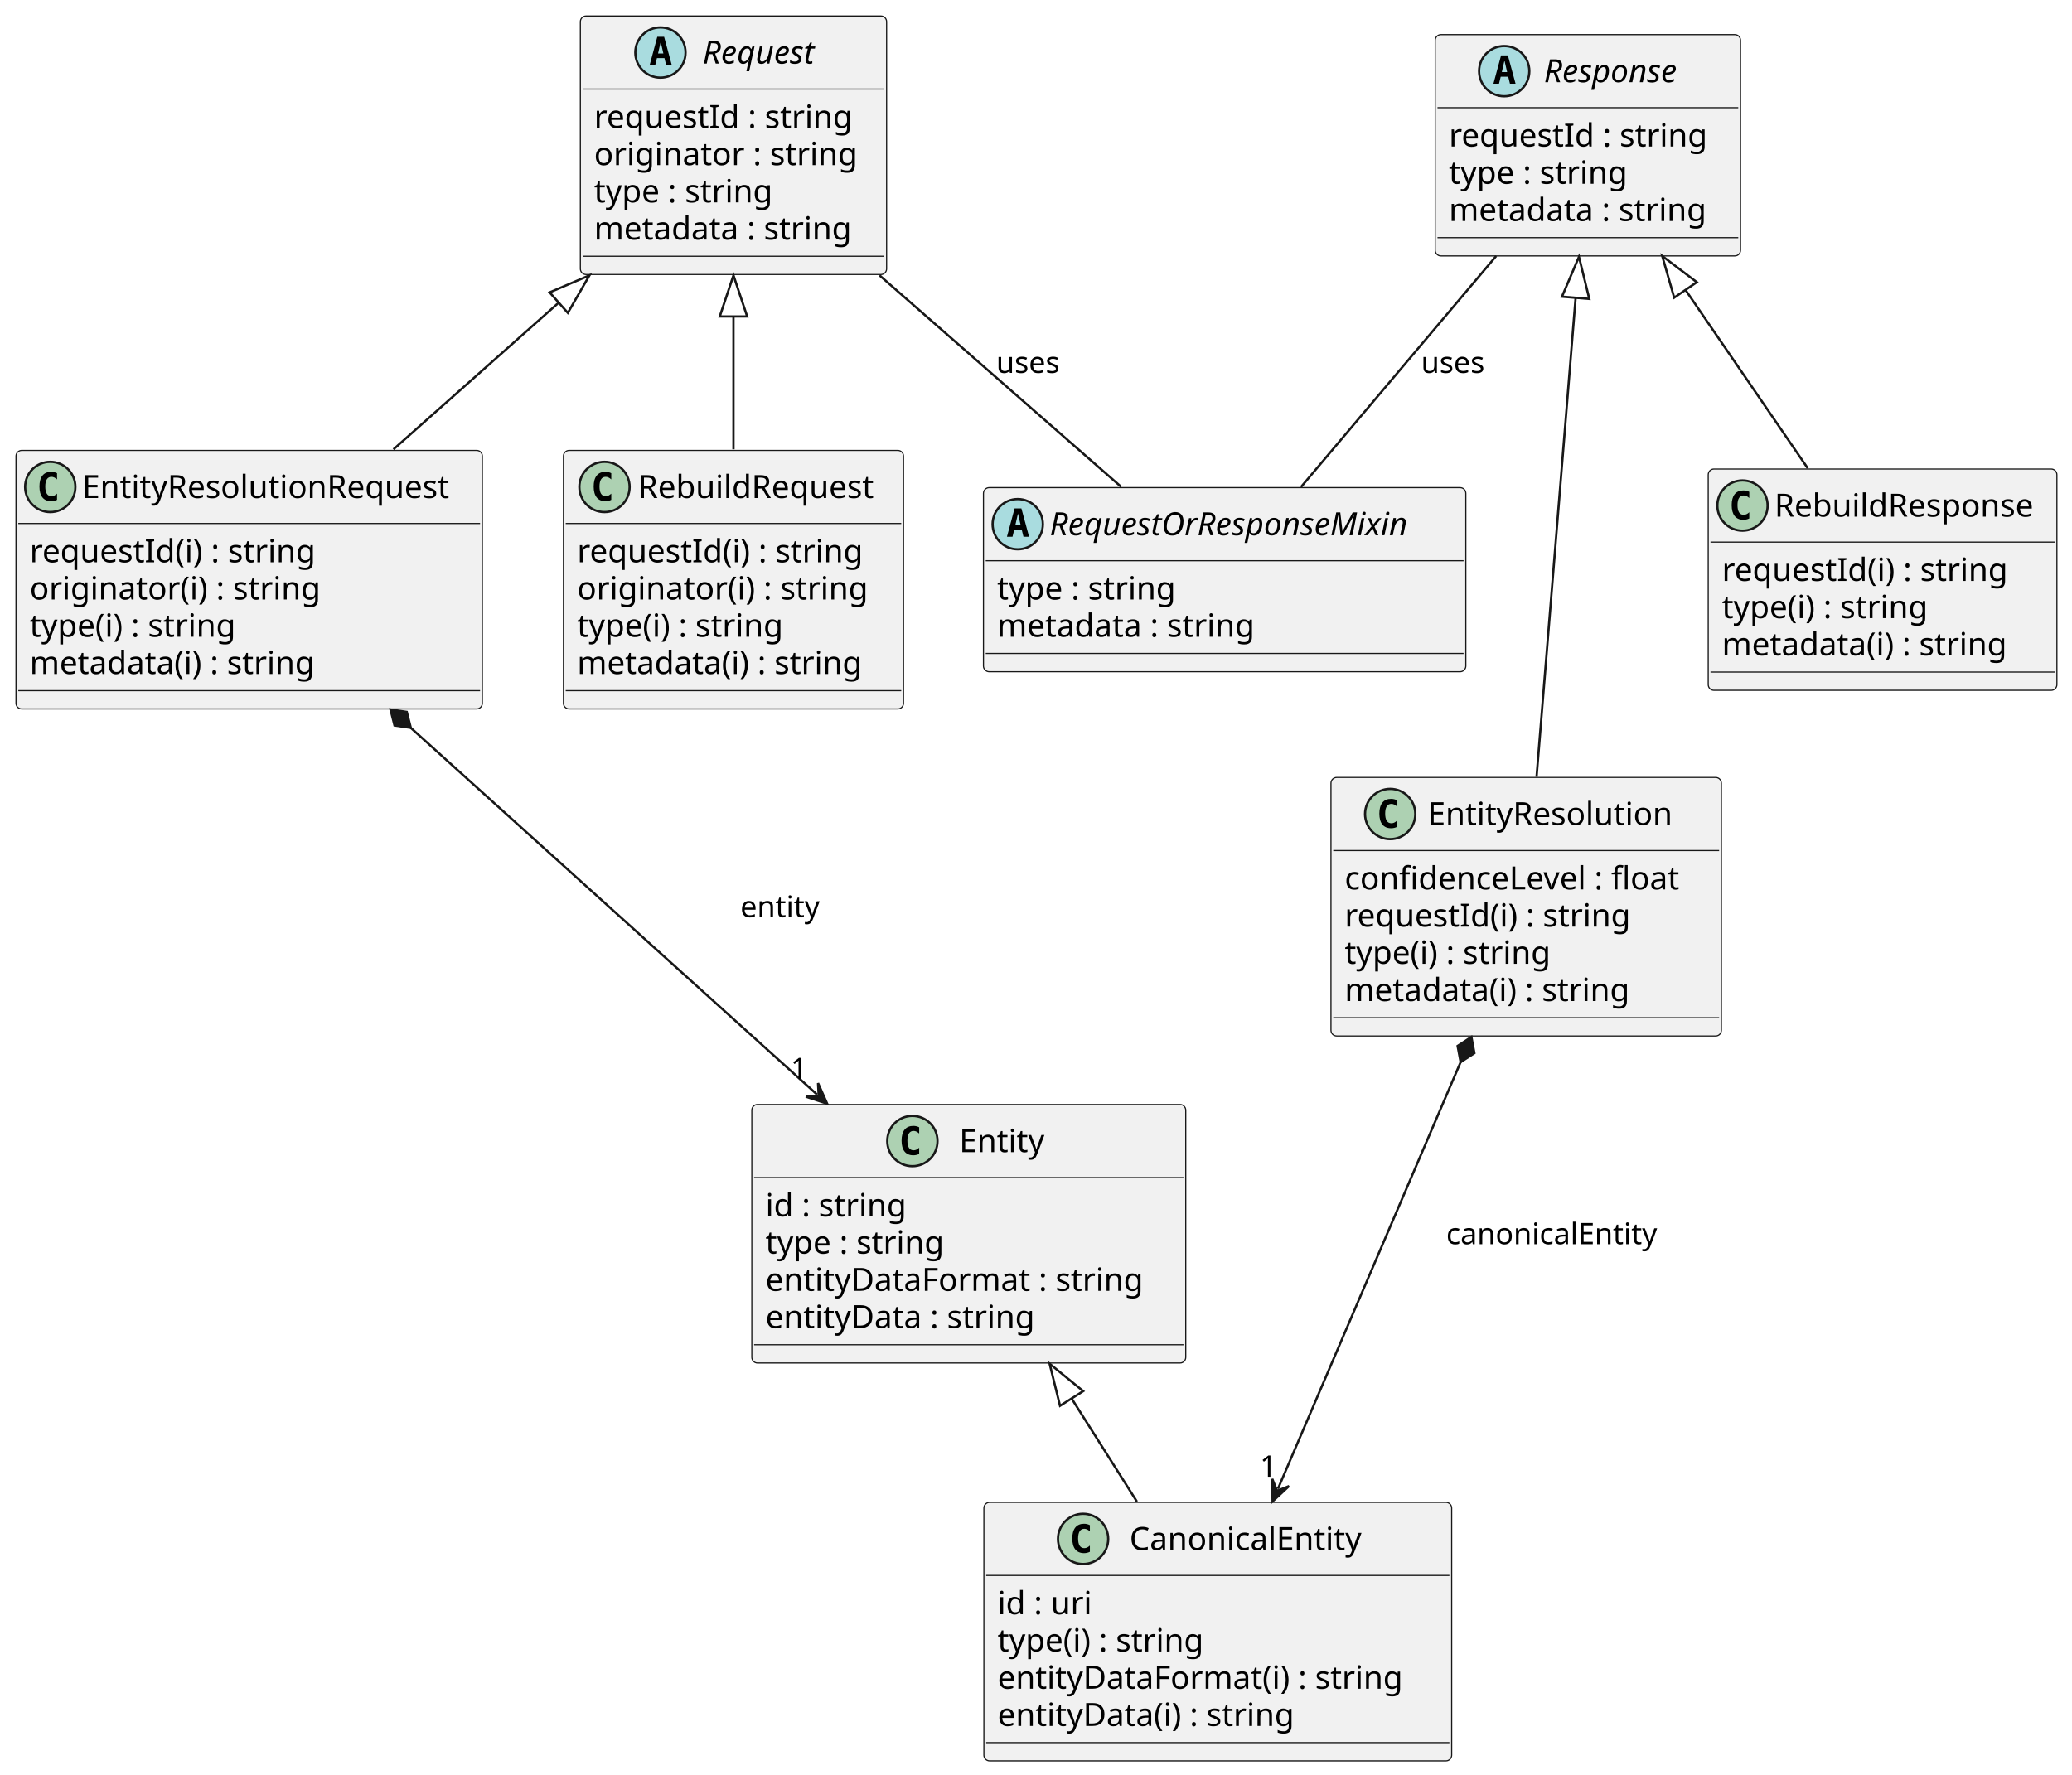
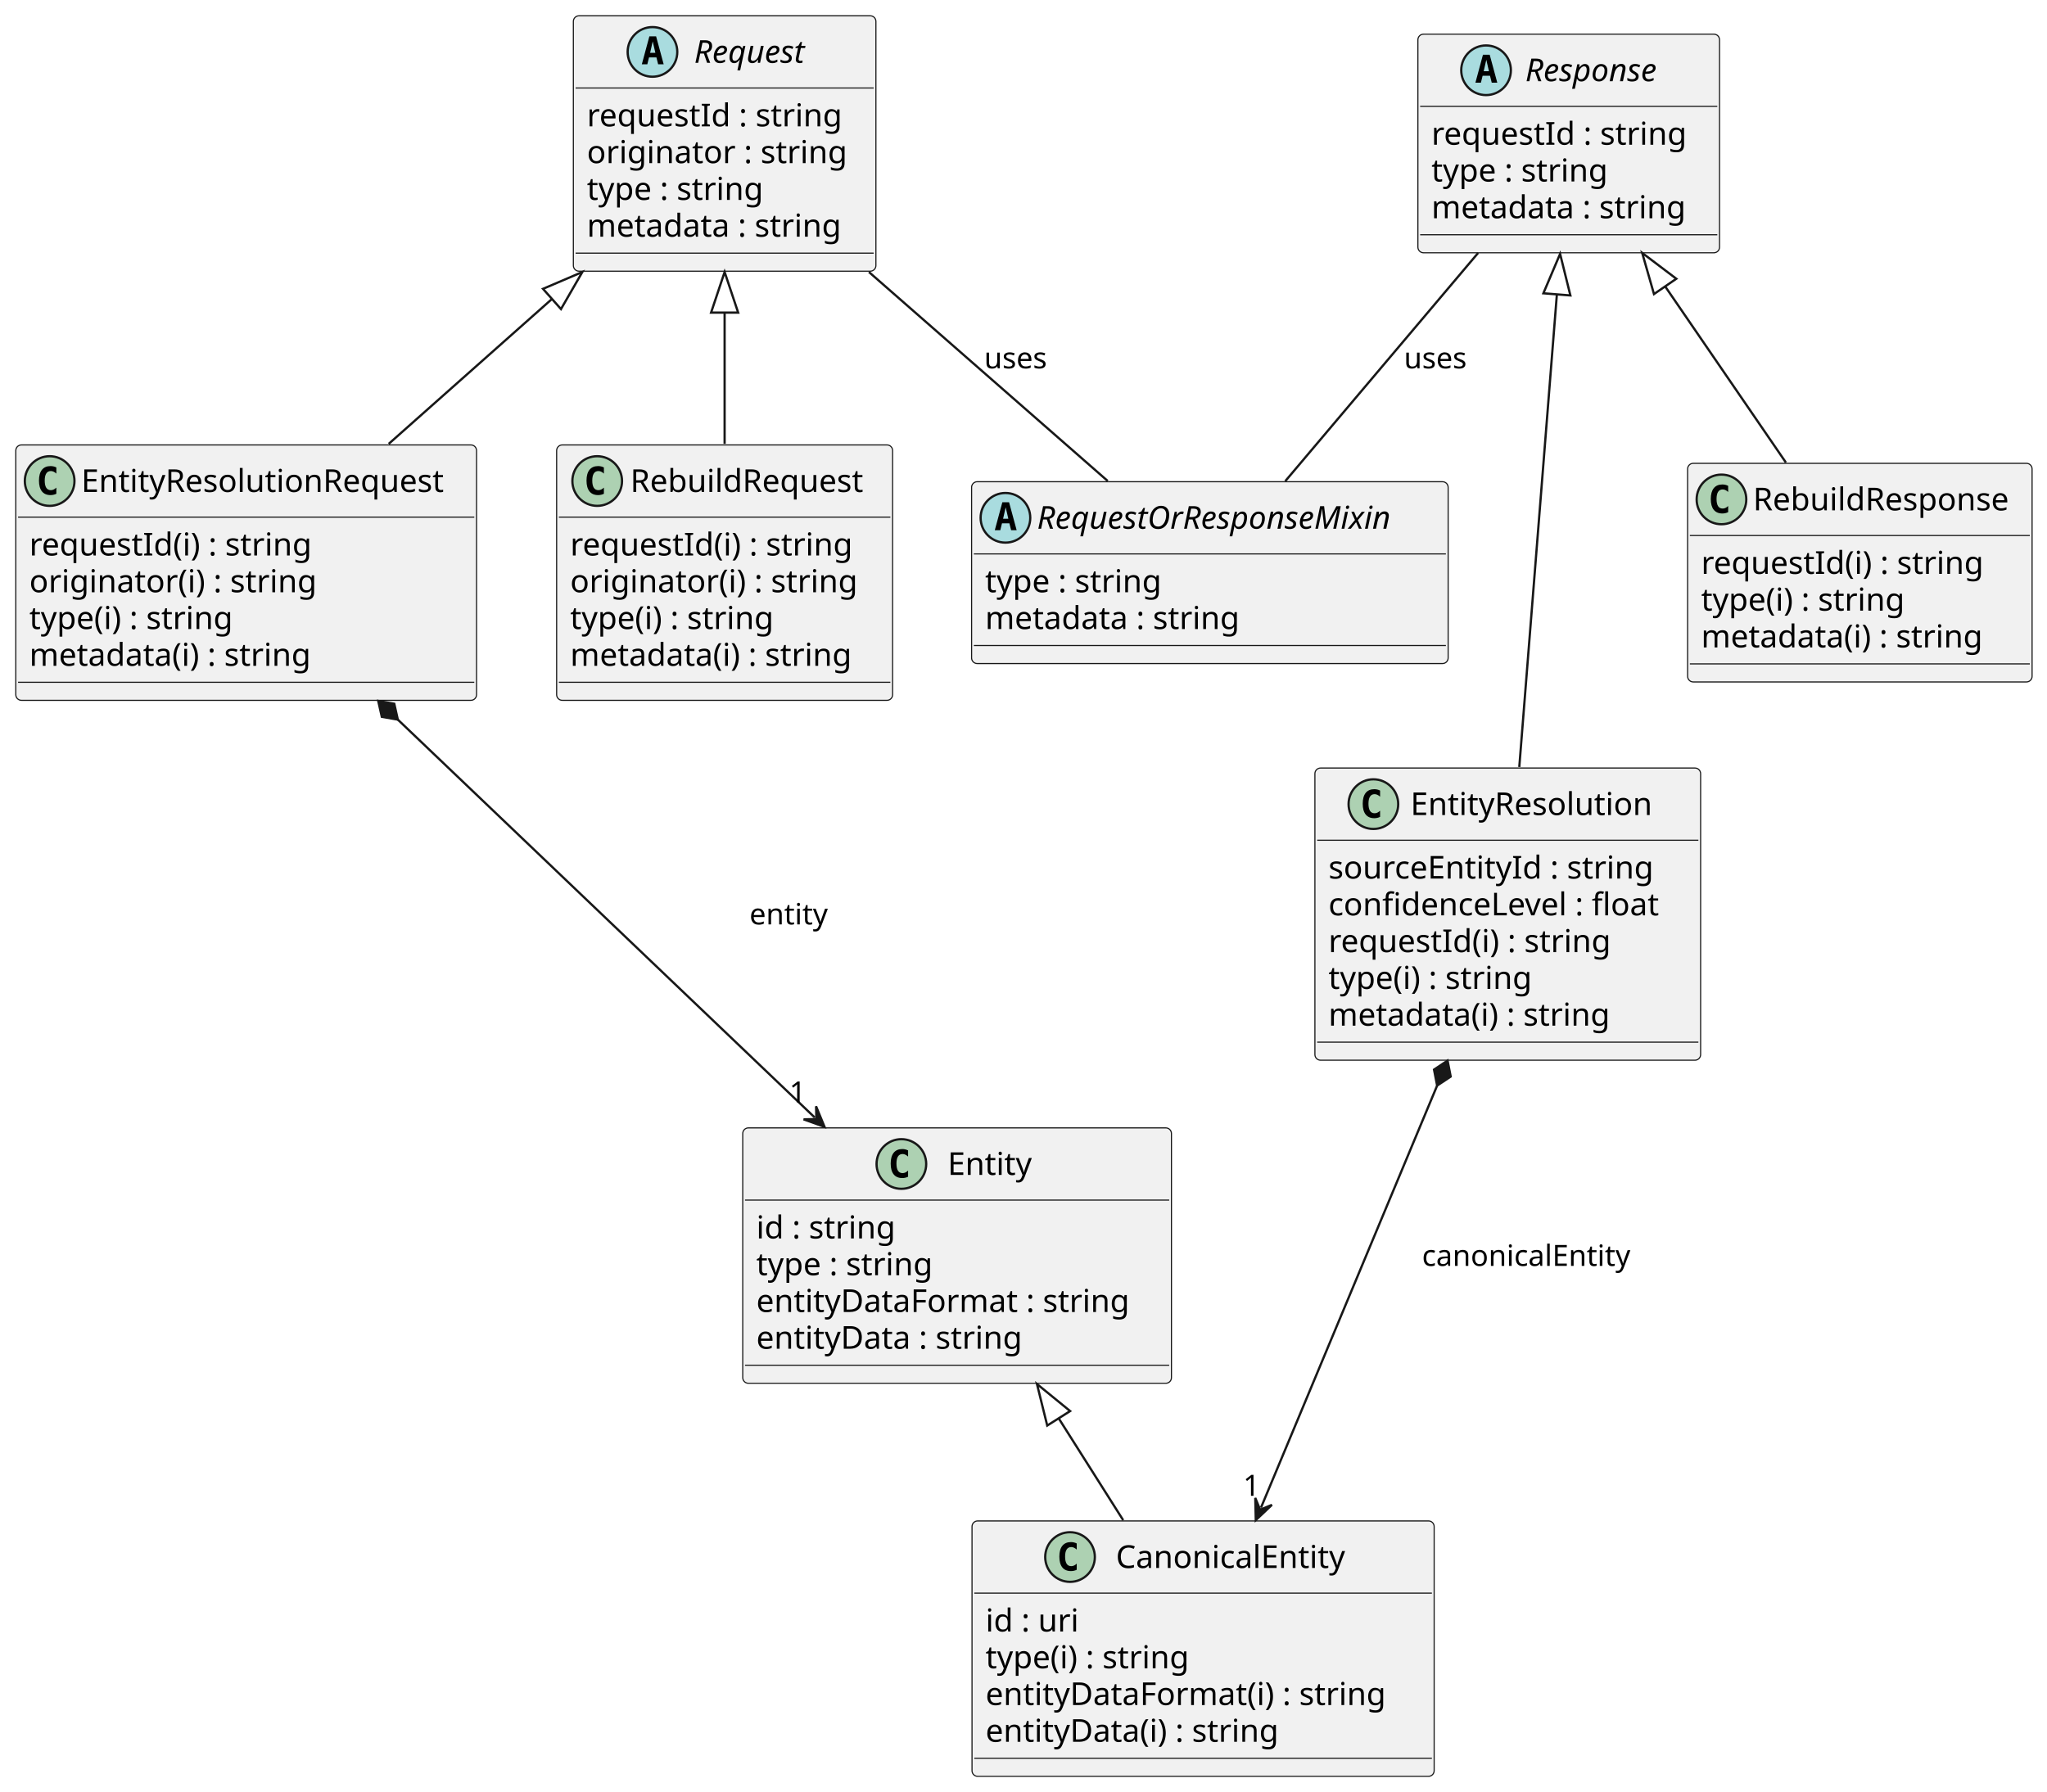
- <svg xmlns="http://www.w3.org/2000/svg" xmlns:xlink="http://www.w3.org/1999/xlink" contentStyleType="text/css" data-diagram-type="CLASS" height="777px" preserveAspectRatio="none" style="width:907px;height:777px;background:#FFFFFF;" version="1.1" viewBox="0 0 907 777" width="907px" zoomAndPan="magnify">
+ <svg xmlns="http://www.w3.org/2000/svg" xmlns:xlink="http://www.w3.org/1999/xlink" contentStyleType="text/css" data-diagram-type="CLASS" height="794px" preserveAspectRatio="none" style="width:907px;height:794px;background:#FFFFFF;" version="1.1" viewBox="0 0 907 794" width="907px" zoomAndPan="magnify">
  <defs />
  <g>
    <a href="" target="_top" title="Root class to represent all the responses sent by the ERE." xlink:actuate="onRequest" xlink:href="" xlink:show="new" xlink:title="Root class to represent all the responses sent by the ERE." xlink:type="simple">
      <g class="entity" data-entity="Response" data-source-line="1" data-uid="ent0002" id="entity_Response">
-         <rect fill="#F1F1F1" height="96.891" rx="2.5" ry="2.5" style="stroke:#181818;stroke-width:0.5;" width="133.659" x="628.25" y="15.15" />
-         <ellipse cx="658.456" cy="31.15" fill="#A9DCDF" rx="11" ry="11" style="stroke:#181818;stroke-width:1;" />
-         <path d="M658.566,26.494 L657.409,31.572 L659.738,31.572 L658.566,26.494 Z M657.081,24.259 L660.066,24.259 L663.425,36.65 L660.972,36.65 L660.206,33.587 L656.925,33.587 L656.175,36.65 L653.738,36.65 L657.081,24.259 Z " fill="#000000" />
-         <text fill="#000000" font-family="sans-serif" font-size="14" font-style="italic" lengthAdjust="spacing" textLength="67.867" x="675.836" y="35.997">Response</text>
-         <line style="stroke:#181818;stroke-width:0.5;" x1="629.25" x2="760.909" y1="47.15" y2="47.15" />
-         <text fill="#000000" font-family="sans-serif" font-size="14" lengthAdjust="spacing" textLength="120.347" x="634.25" y="64.145">requestId : string</text>
-         <text fill="#000000" font-family="sans-serif" font-size="14" lengthAdjust="spacing" textLength="85.08" x="634.25" y="80.442">type : string</text>
-         <text fill="#000000" font-family="sans-serif" font-size="14" lengthAdjust="spacing" textLength="121.659" x="634.25" y="96.739">metadata : string</text>
-         <line style="stroke:#181818;stroke-width:0.5;" x1="629.25" x2="760.909" y1="104.041" y2="104.041" />
+         <rect fill="#F1F1F1" height="96.891" rx="2.5" ry="2.5" style="stroke:#181818;stroke-width:0.5;" width="133.659" x="628.25" y="15.14" />
+         <ellipse cx="658.456" cy="31.14" fill="#A9DCDF" rx="11" ry="11" style="stroke:#181818;stroke-width:1;" />
+         <path d="M658.566,26.484 L657.409,31.562 L659.738,31.562 L658.566,26.484 Z M657.081,24.249 L660.066,24.249 L663.425,36.64 L660.972,36.64 L660.206,33.578 L656.925,33.578 L656.175,36.64 L653.738,36.64 L657.081,24.249 Z " fill="#000000" />
+         <text fill="#000000" font-family="sans-serif" font-size="14" font-style="italic" lengthAdjust="spacing" textLength="67.867" x="675.836" y="35.987">Response</text>
+         <line style="stroke:#181818;stroke-width:0.5;" x1="629.25" x2="760.909" y1="47.14" y2="47.14" />
+         <text fill="#000000" font-family="sans-serif" font-size="14" lengthAdjust="spacing" textLength="120.347" x="634.25" y="64.135">requestId : string</text>
+         <text fill="#000000" font-family="sans-serif" font-size="14" lengthAdjust="spacing" textLength="85.08" x="634.25" y="80.432">type : string</text>
+         <text fill="#000000" font-family="sans-serif" font-size="14" lengthAdjust="spacing" textLength="121.659" x="634.25" y="96.729">metadata : string</text>
+         <line style="stroke:#181818;stroke-width:0.5;" x1="629.25" x2="760.909" y1="104.031" y2="104.031" />
      </g>
    </a>
    <a href="" target="_top" title="Root mixin to represent attributes common to both requests and results." xlink:actuate="onRequest" xlink:href="" xlink:show="new" xlink:title="Root mixin to represent attributes common to both requests and results." xlink:type="simple">
      <g class="entity" data-entity="RequestOrResponseMixin" data-source-line="6" data-uid="ent0003" id="entity_RequestOrResponseMixin">
-         <rect fill="#F1F1F1" height="80.594" rx="2.5" ry="2.5" style="stroke:#181818;stroke-width:0.5;" width="211.156" x="430.5" y="213.49" />
-         <ellipse cx="445.5" cy="229.49" fill="#A9DCDF" rx="11" ry="11" style="stroke:#181818;stroke-width:1;" />
-         <path d="M445.609,224.834 L444.453,229.912 L446.781,229.912 L445.609,224.834 Z M444.125,222.599 L447.109,222.599 L450.469,234.99 L448.016,234.99 L447.25,231.928 L443.969,231.928 L443.219,234.99 L440.781,234.99 L444.125,222.599 Z " fill="#000000" />
-         <text fill="#000000" font-family="sans-serif" font-size="14" font-style="italic" lengthAdjust="spacing" textLength="179.156" x="459.5" y="234.337">RequestOrResponseMixin</text>
-         <line style="stroke:#181818;stroke-width:0.5;" x1="431.5" x2="640.656" y1="245.49" y2="245.49" />
-         <text fill="#000000" font-family="sans-serif" font-size="14" lengthAdjust="spacing" textLength="85.08" x="436.5" y="262.485">type : string</text>
-         <text fill="#000000" font-family="sans-serif" font-size="14" lengthAdjust="spacing" textLength="121.659" x="436.5" y="278.782">metadata : string</text>
-         <line style="stroke:#181818;stroke-width:0.5;" x1="431.5" x2="640.656" y1="286.084" y2="286.084" />
+         <rect fill="#F1F1F1" height="80.594" rx="2.5" ry="2.5" style="stroke:#181818;stroke-width:0.5;" width="211.156" x="430.5" y="213.48" />
+         <ellipse cx="445.5" cy="229.48" fill="#A9DCDF" rx="11" ry="11" style="stroke:#181818;stroke-width:1;" />
+         <path d="M445.609,224.824 L444.453,229.902 L446.781,229.902 L445.609,224.824 Z M444.125,222.589 L447.109,222.589 L450.469,234.98 L448.016,234.98 L447.25,231.917 L443.969,231.917 L443.219,234.98 L440.781,234.98 L444.125,222.589 Z " fill="#000000" />
+         <text fill="#000000" font-family="sans-serif" font-size="14" font-style="italic" lengthAdjust="spacing" textLength="179.156" x="459.5" y="234.327">RequestOrResponseMixin</text>
+         <line style="stroke:#181818;stroke-width:0.5;" x1="431.5" x2="640.656" y1="245.48" y2="245.48" />
+         <text fill="#000000" font-family="sans-serif" font-size="14" lengthAdjust="spacing" textLength="85.08" x="436.5" y="262.475">type : string</text>
+         <text fill="#000000" font-family="sans-serif" font-size="14" lengthAdjust="spacing" textLength="121.659" x="436.5" y="278.772">metadata : string</text>
+         <line style="stroke:#181818;stroke-width:0.5;" x1="431.5" x2="640.656" y1="286.074" y2="286.074" />
      </g>
    </a>
    <a href="" target="_top" title="A response to a `RebuildRequest`, confirming that the rebuild process has started." xlink:actuate="onRequest" xlink:href="" xlink:show="new" xlink:title="A response to a `RebuildRequest`, confirming that the rebuild process has started." xlink:type="simple">
      <g class="entity" data-entity="RebuildResponse" data-source-line="10" data-uid="ent0004" id="entity_RebuildResponse">
-         <rect fill="#F1F1F1" height="96.891" rx="2.5" ry="2.5" style="stroke:#181818;stroke-width:0.5;" width="152.634" x="747.76" y="205.34" />
-         <ellipse cx="762.76" cy="221.34" fill="#ADD1B2" rx="11" ry="11" style="stroke:#181818;stroke-width:1;" />
-         <path d="M765.729,226.981 Q765.151,227.278 764.51,227.418 Q763.869,227.574 763.166,227.574 Q760.666,227.574 759.338,225.934 Q758.026,224.278 758.026,221.153 Q758.026,218.028 759.338,216.371 Q760.666,214.715 763.166,214.715 Q763.869,214.715 764.51,214.871 Q765.166,215.028 765.729,215.324 L765.729,218.043 Q765.104,217.465 764.51,217.199 Q763.916,216.918 763.291,216.918 Q761.947,216.918 761.26,217.996 Q760.572,219.059 760.572,221.153 Q760.572,223.246 761.26,224.324 Q761.947,225.387 763.291,225.387 Q763.916,225.387 764.51,225.121 Q765.104,224.84 765.729,224.262 L765.729,226.981 Z " fill="#000000" />
-         <text fill="#000000" font-family="sans-serif" font-size="14" lengthAdjust="spacing" textLength="120.634" x="776.76" y="226.187">RebuildResponse</text>
-         <line style="stroke:#181818;stroke-width:0.5;" x1="748.76" x2="899.394" y1="237.34" y2="237.34" />
-         <text fill="#000000" font-family="sans-serif" font-size="14" lengthAdjust="spacing" textLength="135.16" x="753.76" y="254.335">requestId(i) : string</text>
-         <text fill="#000000" font-family="sans-serif" font-size="14" lengthAdjust="spacing" textLength="99.894" x="753.76" y="270.632">type(i) : string</text>
-         <text fill="#000000" font-family="sans-serif" font-size="14" lengthAdjust="spacing" textLength="136.473" x="753.76" y="286.929">metadata(i) : string</text>
-         <line style="stroke:#181818;stroke-width:0.5;" x1="748.76" x2="899.394" y1="294.231" y2="294.231" />
+         <rect fill="#F1F1F1" height="96.891" rx="2.5" ry="2.5" style="stroke:#181818;stroke-width:0.5;" width="152.634" x="747.76" y="205.33" />
+         <ellipse cx="762.76" cy="221.33" fill="#ADD1B2" rx="11" ry="11" style="stroke:#181818;stroke-width:1;" />
+         <path d="M765.729,226.971 Q765.151,227.268 764.51,227.408 Q763.869,227.564 763.166,227.564 Q760.666,227.564 759.338,225.924 Q758.026,224.268 758.026,221.143 Q758.026,218.018 759.338,216.361 Q760.666,214.705 763.166,214.705 Q763.869,214.705 764.51,214.861 Q765.166,215.018 765.729,215.314 L765.729,218.033 Q765.104,217.455 764.51,217.189 Q763.916,216.908 763.291,216.908 Q761.947,216.908 761.26,217.986 Q760.572,219.049 760.572,221.143 Q760.572,223.236 761.26,224.314 Q761.947,225.377 763.291,225.377 Q763.916,225.377 764.51,225.111 Q765.104,224.83 765.729,224.252 L765.729,226.971 Z " fill="#000000" />
+         <text fill="#000000" font-family="sans-serif" font-size="14" lengthAdjust="spacing" textLength="120.634" x="776.76" y="226.177">RebuildResponse</text>
+         <line style="stroke:#181818;stroke-width:0.5;" x1="748.76" x2="899.394" y1="237.33" y2="237.33" />
+         <text fill="#000000" font-family="sans-serif" font-size="14" lengthAdjust="spacing" textLength="135.16" x="753.76" y="254.325">requestId(i) : string</text>
+         <text fill="#000000" font-family="sans-serif" font-size="14" lengthAdjust="spacing" textLength="99.894" x="753.76" y="270.622">type(i) : string</text>
+         <text fill="#000000" font-family="sans-serif" font-size="14" lengthAdjust="spacing" textLength="136.473" x="753.76" y="286.919">metadata(i) : string</text>
+         <line style="stroke:#181818;stroke-width:0.5;" x1="748.76" x2="899.394" y1="294.221" y2="294.221" />
      </g>
    </a>
    <a href="" target="_top" title="An entity resolution response sent by the ERE." xlink:actuate="onRequest" xlink:href="" xlink:show="new" xlink:title="An entity resolution response sent by the ERE." xlink:type="simple">
      <g class="entity" data-entity="EntityResolution" data-source-line="15" data-uid="ent0005" id="entity_EntityResolution">
-         <rect fill="#F1F1F1" height="113.188" rx="2.5" ry="2.5" style="stroke:#181818;stroke-width:0.5;" width="170.908" x="582.62" y="340.38" />
-         <ellipse cx="608.535" cy="356.38" fill="#ADD1B2" rx="11" ry="11" style="stroke:#181818;stroke-width:1;" />
-         <path d="M611.504,362.021 Q610.926,362.317 610.285,362.458 Q609.644,362.614 608.941,362.614 Q606.441,362.614 605.113,360.974 Q603.801,359.317 603.801,356.192 Q603.801,353.067 605.113,351.411 Q606.441,349.755 608.941,349.755 Q609.644,349.755 610.285,349.911 Q610.941,350.067 611.504,350.364 L611.504,353.083 Q610.879,352.505 610.285,352.239 Q609.691,351.958 609.066,351.958 Q607.723,351.958 607.035,353.036 Q606.348,354.099 606.348,356.192 Q606.348,358.286 607.035,359.364 Q607.723,360.427 609.066,360.427 Q609.691,360.427 610.285,360.161 Q610.879,359.88 611.504,359.302 L611.504,362.021 Z " fill="#000000" />
-         <text fill="#000000" font-family="sans-serif" font-size="14" lengthAdjust="spacing" textLength="114.652" x="624.961" y="361.227">EntityResolution</text>
-         <line style="stroke:#181818;stroke-width:0.5;" x1="583.62" x2="752.528" y1="372.38" y2="372.38" />
-         <text fill="#000000" font-family="sans-serif" font-size="14" lengthAdjust="spacing" textLength="158.908" x="588.62" y="389.375">confidenceLevel : float</text>
-         <text fill="#000000" font-family="sans-serif" font-size="14" lengthAdjust="spacing" textLength="135.16" x="588.62" y="405.672">requestId(i) : string</text>
-         <text fill="#000000" font-family="sans-serif" font-size="14" lengthAdjust="spacing" textLength="99.894" x="588.62" y="421.969">type(i) : string</text>
-         <text fill="#000000" font-family="sans-serif" font-size="14" lengthAdjust="spacing" textLength="136.473" x="588.62" y="438.266">metadata(i) : string</text>
-         <line style="stroke:#181818;stroke-width:0.5;" x1="583.62" x2="752.528" y1="445.567" y2="445.567" />
+         <rect fill="#F1F1F1" height="129.484" rx="2.5" ry="2.5" style="stroke:#181818;stroke-width:0.5;" width="170.908" x="582.62" y="340.37" />
+         <ellipse cx="608.535" cy="356.37" fill="#ADD1B2" rx="11" ry="11" style="stroke:#181818;stroke-width:1;" />
+         <path d="M611.504,362.011 Q610.926,362.308 610.285,362.448 Q609.644,362.604 608.941,362.604 Q606.441,362.604 605.113,360.964 Q603.801,359.308 603.801,356.183 Q603.801,353.058 605.113,351.401 Q606.441,349.745 608.941,349.745 Q609.644,349.745 610.285,349.901 Q610.941,350.058 611.504,350.354 L611.504,353.073 Q610.879,352.495 610.285,352.229 Q609.691,351.948 609.066,351.948 Q607.723,351.948 607.035,353.026 Q606.348,354.089 606.348,356.183 Q606.348,358.276 607.035,359.354 Q607.723,360.417 609.066,360.417 Q609.691,360.417 610.285,360.151 Q610.879,359.87 611.504,359.292 L611.504,362.011 Z " fill="#000000" />
+         <text fill="#000000" font-family="sans-serif" font-size="14" lengthAdjust="spacing" textLength="114.652" x="624.961" y="361.217">EntityResolution</text>
+         <line style="stroke:#181818;stroke-width:0.5;" x1="583.62" x2="752.528" y1="372.37" y2="372.37" />
+         <text fill="#000000" font-family="sans-serif" font-size="14" lengthAdjust="spacing" textLength="154.492" x="588.62" y="389.365">sourceEntityId : string</text>
+         <text fill="#000000" font-family="sans-serif" font-size="14" lengthAdjust="spacing" textLength="158.908" x="588.62" y="405.662">confidenceLevel : float</text>
+         <text fill="#000000" font-family="sans-serif" font-size="14" lengthAdjust="spacing" textLength="135.16" x="588.62" y="421.959">requestId(i) : string</text>
+         <text fill="#000000" font-family="sans-serif" font-size="14" lengthAdjust="spacing" textLength="99.894" x="588.62" y="438.256">type(i) : string</text>
+         <text fill="#000000" font-family="sans-serif" font-size="14" lengthAdjust="spacing" textLength="136.473" x="588.62" y="454.553">metadata(i) : string</text>
+         <line style="stroke:#181818;stroke-width:0.5;" x1="583.62" x2="752.528" y1="461.854" y2="461.854" />
      </g>
    </a>
    <a href="" target="_top" title="Root class to represent all the requests sent to the ERE." xlink:actuate="onRequest" xlink:href="" xlink:show="new" xlink:title="Root class to represent all the requests sent to the ERE." xlink:type="simple">
-       <g class="entity" data-entity="Request" data-source-line="24" data-uid="ent0009" id="entity_Request">
+       <g class="entity" data-entity="Request" data-source-line="25" data-uid="ent0009" id="entity_Request">
        <rect fill="#F1F1F1" height="113.188" rx="2.5" ry="2.5" style="stroke:#181818;stroke-width:0.5;" width="134.056" x="254.05" y="7" />
        <ellipse cx="289.101" cy="23" fill="#A9DCDF" rx="11" ry="11" style="stroke:#181818;stroke-width:1;" />
        <path d="M289.211,18.344 L288.055,23.422 L290.383,23.422 L289.211,18.344 Z M287.726,16.109 L290.711,16.109 L294.07,28.5 L291.617,28.5 L290.851,25.438 L287.57,25.438 L286.82,28.5 L284.383,28.5 L287.726,16.109 Z " fill="#000000" />
        <text fill="#000000" font-family="sans-serif" font-size="14" font-style="italic" lengthAdjust="spacing" textLength="57.497" x="307.557" y="27.847">Request</text>
        <line style="stroke:#181818;stroke-width:0.5;" x1="255.05" x2="387.106" y1="39" y2="39" />
        <text fill="#000000" font-family="sans-serif" font-size="14" lengthAdjust="spacing" textLength="120.347" x="260.05" y="55.995">requestId : string</text>
        <text fill="#000000" font-family="sans-serif" font-size="14" lengthAdjust="spacing" textLength="122.056" x="260.05" y="72.292">originator : string</text>
        <text fill="#000000" font-family="sans-serif" font-size="14" lengthAdjust="spacing" textLength="85.08" x="260.05" y="88.589">type : string</text>
        <text fill="#000000" font-family="sans-serif" font-size="14" lengthAdjust="spacing" textLength="121.659" x="260.05" y="104.886">metadata : string</text>
        <line style="stroke:#181818;stroke-width:0.5;" x1="255.05" x2="387.106" y1="112.188" y2="112.188" />
      </g>
    </a>
    <a href="" target="_top" title="A request to reset all the resolutions computed so far and rebuild them as " xlink:actuate="onRequest" xlink:href="" xlink:show="new" xlink:title="A request to reset all the resolutions computed so far and rebuild them as " xlink:type="simple">
-       <g class="entity" data-entity="RebuildRequest" data-source-line="31" data-uid="ent0011" id="entity_RebuildRequest">
-         <rect fill="#F1F1F1" height="113.188" rx="2.5" ry="2.5" style="stroke:#181818;stroke-width:0.5;" width="148.869" x="246.64" y="197.19" />
-         <ellipse cx="264.613" cy="213.19" fill="#ADD1B2" rx="11" ry="11" style="stroke:#181818;stroke-width:1;" />
-         <path d="M267.581,218.831 Q267.003,219.127 266.363,219.268 Q265.722,219.424 265.019,219.424 Q262.519,219.424 261.191,217.784 Q259.878,216.127 259.878,213.002 Q259.878,209.877 261.191,208.221 Q262.519,206.565 265.019,206.565 Q265.722,206.565 266.363,206.721 Q267.019,206.877 267.581,207.174 L267.581,209.893 Q266.956,209.315 266.363,209.049 Q265.769,208.768 265.144,208.768 Q263.8,208.768 263.113,209.846 Q262.425,210.909 262.425,213.002 Q262.425,215.096 263.113,216.174 Q263.8,217.237 265.144,217.237 Q265.769,217.237 266.363,216.971 Q266.956,216.69 267.581,216.112 L267.581,218.831 Z " fill="#000000" />
-         <text fill="#000000" font-family="sans-serif" font-size="14" lengthAdjust="spacing" textLength="110.264" x="279.273" y="218.037">RebuildRequest</text>
-         <line style="stroke:#181818;stroke-width:0.5;" x1="247.64" x2="394.509" y1="229.19" y2="229.19" />
-         <text fill="#000000" font-family="sans-serif" font-size="14" lengthAdjust="spacing" textLength="135.16" x="252.64" y="246.185">requestId(i) : string</text>
-         <text fill="#000000" font-family="sans-serif" font-size="14" lengthAdjust="spacing" textLength="136.869" x="252.64" y="262.482">originator(i) : string</text>
-         <text fill="#000000" font-family="sans-serif" font-size="14" lengthAdjust="spacing" textLength="99.894" x="252.64" y="278.779">type(i) : string</text>
-         <text fill="#000000" font-family="sans-serif" font-size="14" lengthAdjust="spacing" textLength="136.473" x="252.64" y="295.076">metadata(i) : string</text>
-         <line style="stroke:#181818;stroke-width:0.5;" x1="247.64" x2="394.509" y1="302.377" y2="302.377" />
+       <g class="entity" data-entity="RebuildRequest" data-source-line="32" data-uid="ent0011" id="entity_RebuildRequest">
+         <rect fill="#F1F1F1" height="113.188" rx="2.5" ry="2.5" style="stroke:#181818;stroke-width:0.5;" width="148.869" x="246.64" y="197.18" />
+         <ellipse cx="264.613" cy="213.18" fill="#ADD1B2" rx="11" ry="11" style="stroke:#181818;stroke-width:1;" />
+         <path d="M267.581,218.821 Q267.003,219.118 266.363,219.258 Q265.722,219.414 265.019,219.414 Q262.519,219.414 261.191,217.774 Q259.878,216.118 259.878,212.993 Q259.878,209.868 261.191,208.211 Q262.519,206.555 265.019,206.555 Q265.722,206.555 266.363,206.711 Q267.019,206.868 267.581,207.164 L267.581,209.883 Q266.956,209.305 266.363,209.039 Q265.769,208.758 265.144,208.758 Q263.8,208.758 263.113,209.836 Q262.425,210.899 262.425,212.993 Q262.425,215.086 263.113,216.164 Q263.8,217.227 265.144,217.227 Q265.769,217.227 266.363,216.961 Q266.956,216.68 267.581,216.102 L267.581,218.821 Z " fill="#000000" />
+         <text fill="#000000" font-family="sans-serif" font-size="14" lengthAdjust="spacing" textLength="110.264" x="279.273" y="218.027">RebuildRequest</text>
+         <line style="stroke:#181818;stroke-width:0.5;" x1="247.64" x2="394.509" y1="229.18" y2="229.18" />
+         <text fill="#000000" font-family="sans-serif" font-size="14" lengthAdjust="spacing" textLength="135.16" x="252.64" y="246.175">requestId(i) : string</text>
+         <text fill="#000000" font-family="sans-serif" font-size="14" lengthAdjust="spacing" textLength="136.869" x="252.64" y="262.472">originator(i) : string</text>
+         <text fill="#000000" font-family="sans-serif" font-size="14" lengthAdjust="spacing" textLength="99.894" x="252.64" y="278.769">type(i) : string</text>
+         <text fill="#000000" font-family="sans-serif" font-size="14" lengthAdjust="spacing" textLength="136.473" x="252.64" y="295.066">metadata(i) : string</text>
+         <line style="stroke:#181818;stroke-width:0.5;" x1="247.64" x2="394.509" y1="302.368" y2="302.368" />
      </g>
    </a>
    <a href="" target="_top" title="An entity resolution request sent to the ERE, containing the entity to be resolved." xlink:actuate="onRequest" xlink:href="" xlink:show="new" xlink:title="An entity resolution request sent to the ERE, containing the entity to be resolved." xlink:type="simple">
-       <g class="entity" data-entity="EntityResolutionRequest" data-source-line="37" data-uid="ent0012" id="entity_EntityResolutionRequest">
-         <rect fill="#F1F1F1" height="113.188" rx="2.5" ry="2.5" style="stroke:#181818;stroke-width:0.5;" width="204.149" x="7" y="197.19" />
-         <ellipse cx="22" cy="213.19" fill="#ADD1B2" rx="11" ry="11" style="stroke:#181818;stroke-width:1;" />
-         <path d="M24.969,218.831 Q24.391,219.127 23.75,219.268 Q23.109,219.424 22.406,219.424 Q19.906,219.424 18.578,217.784 Q17.266,216.127 17.266,213.002 Q17.266,209.877 18.578,208.221 Q19.906,206.565 22.406,206.565 Q23.109,206.565 23.75,206.721 Q24.406,206.877 24.969,207.174 L24.969,209.893 Q24.344,209.315 23.75,209.049 Q23.156,208.768 22.531,208.768 Q21.188,208.768 20.5,209.846 Q19.812,210.909 19.812,213.002 Q19.812,215.096 20.5,216.174 Q21.188,217.237 22.531,217.237 Q23.156,217.237 23.75,216.971 Q24.344,216.69 24.969,216.112 L24.969,218.831 Z " fill="#000000" />
-         <text fill="#000000" font-family="sans-serif" font-size="14" lengthAdjust="spacing" textLength="172.149" x="36" y="218.037">EntityResolutionRequest</text>
-         <line style="stroke:#181818;stroke-width:0.5;" x1="8" x2="210.149" y1="229.19" y2="229.19" />
-         <text fill="#000000" font-family="sans-serif" font-size="14" lengthAdjust="spacing" textLength="135.16" x="13" y="246.185">requestId(i) : string</text>
-         <text fill="#000000" font-family="sans-serif" font-size="14" lengthAdjust="spacing" textLength="136.869" x="13" y="262.482">originator(i) : string</text>
-         <text fill="#000000" font-family="sans-serif" font-size="14" lengthAdjust="spacing" textLength="99.894" x="13" y="278.779">type(i) : string</text>
-         <text fill="#000000" font-family="sans-serif" font-size="14" lengthAdjust="spacing" textLength="136.473" x="13" y="295.076">metadata(i) : string</text>
-         <line style="stroke:#181818;stroke-width:0.5;" x1="8" x2="210.149" y1="302.377" y2="302.377" />
+       <g class="entity" data-entity="EntityResolutionRequest" data-source-line="38" data-uid="ent0012" id="entity_EntityResolutionRequest">
+         <rect fill="#F1F1F1" height="113.188" rx="2.5" ry="2.5" style="stroke:#181818;stroke-width:0.5;" width="204.149" x="7" y="197.18" />
+         <ellipse cx="22" cy="213.18" fill="#ADD1B2" rx="11" ry="11" style="stroke:#181818;stroke-width:1;" />
+         <path d="M24.969,218.821 Q24.391,219.118 23.75,219.258 Q23.109,219.414 22.406,219.414 Q19.906,219.414 18.578,217.774 Q17.266,216.118 17.266,212.993 Q17.266,209.868 18.578,208.211 Q19.906,206.555 22.406,206.555 Q23.109,206.555 23.75,206.711 Q24.406,206.868 24.969,207.164 L24.969,209.883 Q24.344,209.305 23.75,209.039 Q23.156,208.758 22.531,208.758 Q21.188,208.758 20.5,209.836 Q19.812,210.899 19.812,212.993 Q19.812,215.086 20.5,216.164 Q21.188,217.227 22.531,217.227 Q23.156,217.227 23.75,216.961 Q24.344,216.68 24.969,216.102 L24.969,218.821 Z " fill="#000000" />
+         <text fill="#000000" font-family="sans-serif" font-size="14" lengthAdjust="spacing" textLength="172.149" x="36" y="218.027">EntityResolutionRequest</text>
+         <line style="stroke:#181818;stroke-width:0.5;" x1="8" x2="210.149" y1="229.18" y2="229.18" />
+         <text fill="#000000" font-family="sans-serif" font-size="14" lengthAdjust="spacing" textLength="135.16" x="13" y="246.175">requestId(i) : string</text>
+         <text fill="#000000" font-family="sans-serif" font-size="14" lengthAdjust="spacing" textLength="136.869" x="13" y="262.472">originator(i) : string</text>
+         <text fill="#000000" font-family="sans-serif" font-size="14" lengthAdjust="spacing" textLength="99.894" x="13" y="278.769">type(i) : string</text>
+         <text fill="#000000" font-family="sans-serif" font-size="14" lengthAdjust="spacing" textLength="136.473" x="13" y="295.066">metadata(i) : string</text>
+         <line style="stroke:#181818;stroke-width:0.5;" x1="8" x2="210.149" y1="302.368" y2="302.368" />
      </g>
    </a>
    <a href="" target="_top" title="An entity is a representation of a real-world entity, as provided by the ERS." xlink:actuate="onRequest" xlink:href="" xlink:show="new" xlink:title="An entity is a representation of a real-world entity, as provided by the ERS." xlink:type="simple">
-       <g class="entity" data-entity="Entity" data-source-line="45" data-uid="ent0015" id="entity_Entity">
-         <rect fill="#F1F1F1" height="113.188" rx="2.5" ry="2.5" style="stroke:#181818;stroke-width:0.5;" width="189.953" x="329.1" y="483.56" />
-         <ellipse cx="399.39" cy="499.56" fill="#ADD1B2" rx="11" ry="11" style="stroke:#181818;stroke-width:1;" />
-         <path d="M402.359,505.201 Q401.781,505.498 401.14,505.638 Q400.5,505.794 399.797,505.794 Q397.297,505.794 395.969,504.154 Q394.656,502.498 394.656,499.373 Q394.656,496.248 395.969,494.591 Q397.297,492.935 399.797,492.935 Q400.5,492.935 401.14,493.091 Q401.797,493.248 402.359,493.544 L402.359,496.263 Q401.734,495.685 401.14,495.419 Q400.547,495.138 399.922,495.138 Q398.578,495.138 397.89,496.216 Q397.203,497.279 397.203,499.373 Q397.203,501.466 397.89,502.544 Q398.578,503.607 399.922,503.607 Q400.547,503.607 401.14,503.341 Q401.734,503.06 402.359,502.482 L402.359,505.201 Z " fill="#000000" />
-         <text fill="#000000" font-family="sans-serif" font-size="14" lengthAdjust="spacing" textLength="40.872" x="419.89" y="504.407">Entity</text>
-         <line style="stroke:#181818;stroke-width:0.5;" x1="330.1" x2="518.053" y1="515.56" y2="515.56" />
-         <text fill="#000000" font-family="sans-serif" font-size="14" lengthAdjust="spacing" textLength="66.582" x="335.1" y="532.555">id : string</text>
-         <text fill="#000000" font-family="sans-serif" font-size="14" lengthAdjust="spacing" textLength="85.08" x="335.1" y="548.852">type : string</text>
-         <text fill="#000000" font-family="sans-serif" font-size="14" lengthAdjust="spacing" textLength="177.953" x="335.1" y="565.149">entityDataFormat : string</text>
-         <text fill="#000000" font-family="sans-serif" font-size="14" lengthAdjust="spacing" textLength="127.873" x="335.1" y="581.446">entityData : string</text>
-         <line style="stroke:#181818;stroke-width:0.5;" x1="330.1" x2="518.053" y1="588.747" y2="588.747" />
+       <g class="entity" data-entity="Entity" data-source-line="46" data-uid="ent0015" id="entity_Entity">
+         <rect fill="#F1F1F1" height="113.188" rx="2.5" ry="2.5" style="stroke:#181818;stroke-width:0.5;" width="189.953" x="329.1" y="499.85" />
+         <ellipse cx="399.39" cy="515.85" fill="#ADD1B2" rx="11" ry="11" style="stroke:#181818;stroke-width:1;" />
+         <path d="M402.359,521.491 Q401.781,521.788 401.14,521.928 Q400.5,522.084 399.797,522.084 Q397.297,522.084 395.969,520.444 Q394.656,518.788 394.656,515.663 Q394.656,512.538 395.969,510.881 Q397.297,509.225 399.797,509.225 Q400.5,509.225 401.14,509.381 Q401.797,509.538 402.359,509.834 L402.359,512.553 Q401.734,511.975 401.14,511.709 Q400.547,511.428 399.922,511.428 Q398.578,511.428 397.89,512.506 Q397.203,513.569 397.203,515.663 Q397.203,517.756 397.89,518.834 Q398.578,519.897 399.922,519.897 Q400.547,519.897 401.14,519.631 Q401.734,519.35 402.359,518.772 L402.359,521.491 Z " fill="#000000" />
+         <text fill="#000000" font-family="sans-serif" font-size="14" lengthAdjust="spacing" textLength="40.872" x="419.89" y="520.697">Entity</text>
+         <line style="stroke:#181818;stroke-width:0.5;" x1="330.1" x2="518.053" y1="531.85" y2="531.85" />
+         <text fill="#000000" font-family="sans-serif" font-size="14" lengthAdjust="spacing" textLength="66.582" x="335.1" y="548.845">id : string</text>
+         <text fill="#000000" font-family="sans-serif" font-size="14" lengthAdjust="spacing" textLength="85.08" x="335.1" y="565.142">type : string</text>
+         <text fill="#000000" font-family="sans-serif" font-size="14" lengthAdjust="spacing" textLength="177.953" x="335.1" y="581.439">entityDataFormat : string</text>
+         <text fill="#000000" font-family="sans-serif" font-size="14" lengthAdjust="spacing" textLength="127.873" x="335.1" y="597.736">entityData : string</text>
+         <line style="stroke:#181818;stroke-width:0.5;" x1="330.1" x2="518.053" y1="605.038" y2="605.038" />
      </g>
    </a>
    <a href="" target="_top" title="A canonical entity is an entity that the ERE has created during the resolution process" xlink:actuate="onRequest" xlink:href="" xlink:show="new" xlink:title="A canonical entity is an entity that the ERE has created during the resolution process" xlink:type="simple">
-       <g class="entity" data-entity="CanonicalEntity" data-source-line="52" data-uid="ent0017" id="entity_CanonicalEntity">
-         <rect fill="#F1F1F1" height="113.188" rx="2.5" ry="2.5" style="stroke:#181818;stroke-width:0.5;" width="204.767" x="430.69" y="657.75" />
-         <ellipse cx="474.118" cy="673.75" fill="#ADD1B2" rx="11" ry="11" style="stroke:#181818;stroke-width:1;" />
-         <path d="M477.087,679.391 Q476.508,679.688 475.868,679.828 Q475.227,679.984 474.524,679.984 Q472.024,679.984 470.696,678.344 Q469.383,676.688 469.383,673.562 Q469.383,670.438 470.696,668.781 Q472.024,667.125 474.524,667.125 Q475.227,667.125 475.868,667.281 Q476.524,667.438 477.087,667.734 L477.087,670.453 Q476.462,669.875 475.868,669.609 Q475.274,669.328 474.649,669.328 Q473.305,669.328 472.618,670.406 Q471.93,671.469 471.93,673.562 Q471.93,675.656 472.618,676.734 Q473.305,677.797 474.649,677.797 Q475.274,677.797 475.868,677.531 Q476.462,677.25 477.087,676.672 L477.087,679.391 Z " fill="#000000" />
-         <text fill="#000000" font-family="sans-serif" font-size="14" lengthAdjust="spacing" textLength="109.594" x="494.435" y="678.597">CanonicalEntity</text>
-         <line style="stroke:#181818;stroke-width:0.5;" x1="431.69" x2="634.457" y1="689.75" y2="689.75" />
-         <text fill="#000000" font-family="sans-serif" font-size="14" lengthAdjust="spacing" textLength="44.912" x="436.69" y="706.745">id : uri</text>
-         <text fill="#000000" font-family="sans-serif" font-size="14" lengthAdjust="spacing" textLength="99.894" x="436.69" y="723.042">type(i) : string</text>
-         <text fill="#000000" font-family="sans-serif" font-size="14" lengthAdjust="spacing" textLength="192.767" x="436.69" y="739.339">entityDataFormat(i) : string</text>
-         <text fill="#000000" font-family="sans-serif" font-size="14" lengthAdjust="spacing" textLength="142.686" x="436.69" y="755.636">entityData(i) : string</text>
-         <line style="stroke:#181818;stroke-width:0.5;" x1="431.69" x2="634.457" y1="762.938" y2="762.938" />
+       <g class="entity" data-entity="CanonicalEntity" data-source-line="53" data-uid="ent0017" id="entity_CanonicalEntity">
+         <rect fill="#F1F1F1" height="113.188" rx="2.5" ry="2.5" style="stroke:#181818;stroke-width:0.5;" width="204.767" x="430.69" y="674.04" />
+         <ellipse cx="474.118" cy="690.04" fill="#ADD1B2" rx="11" ry="11" style="stroke:#181818;stroke-width:1;" />
+         <path d="M477.087,695.681 Q476.508,695.977 475.868,696.118 Q475.227,696.274 474.524,696.274 Q472.024,696.274 470.696,694.634 Q469.383,692.977 469.383,689.852 Q469.383,686.727 470.696,685.071 Q472.024,683.415 474.524,683.415 Q475.227,683.415 475.868,683.571 Q476.524,683.727 477.087,684.024 L477.087,686.743 Q476.462,686.165 475.868,685.899 Q475.274,685.618 474.649,685.618 Q473.305,685.618 472.618,686.696 Q471.93,687.759 471.93,689.852 Q471.93,691.946 472.618,693.024 Q473.305,694.087 474.649,694.087 Q475.274,694.087 475.868,693.821 Q476.462,693.54 477.087,692.962 L477.087,695.681 Z " fill="#000000" />
+         <text fill="#000000" font-family="sans-serif" font-size="14" lengthAdjust="spacing" textLength="109.594" x="494.435" y="694.887">CanonicalEntity</text>
+         <line style="stroke:#181818;stroke-width:0.5;" x1="431.69" x2="634.457" y1="706.04" y2="706.04" />
+         <text fill="#000000" font-family="sans-serif" font-size="14" lengthAdjust="spacing" textLength="44.912" x="436.69" y="723.035">id : uri</text>
+         <text fill="#000000" font-family="sans-serif" font-size="14" lengthAdjust="spacing" textLength="99.894" x="436.69" y="739.332">type(i) : string</text>
+         <text fill="#000000" font-family="sans-serif" font-size="14" lengthAdjust="spacing" textLength="192.767" x="436.69" y="755.629">entityDataFormat(i) : string</text>
+         <text fill="#000000" font-family="sans-serif" font-size="14" lengthAdjust="spacing" textLength="142.686" x="436.69" y="771.926">entityData(i) : string</text>
+         <line style="stroke:#181818;stroke-width:0.5;" x1="431.69" x2="634.457" y1="779.227" y2="779.227" />
      </g>
    </a>
-     <g class="link" data-entity-1="Response" data-entity-2="RequestOrResponseMixin" data-source-line="21" data-uid="lnk6" id="link_Response_RequestOrResponseMixin">
-       <path codeLine="21" d="M654.95,112.08 C628.55,143.33 594.39,183.76 569.47,213.25" fill="none" id="Response-RequestOrResponseMixin" style="stroke:#181818;stroke-width:1;" />
-       <text fill="#000000" font-family="sans-serif" font-size="13" lengthAdjust="spacing" textLength="29.783" x="622.07" y="163.257">uses</text>
+     <g class="link" data-entity-1="Response" data-entity-2="RequestOrResponseMixin" data-source-line="22" data-uid="lnk6" id="link_Response_RequestOrResponseMixin">
+       <path codeLine="22" d="M654.95,112.08 C628.55,143.33 594.39,183.75 569.47,213.25" fill="none" id="Response-RequestOrResponseMixin" style="stroke:#181818;stroke-width:1;" />
+       <text fill="#000000" font-family="sans-serif" font-size="13" lengthAdjust="spacing" textLength="29.783" x="622.07" y="163.247">uses</text>
    </g>
-     <g class="link" data-entity-1="Response" data-entity-2="RebuildResponse" data-source-line="22" data-uid="lnk7" id="link_Response_RebuildResponse">
-       <path codeLine="22" d="M737.807,126.927 C757.287,155.347 771.79,176.51 791.31,204.98" fill="none" id="Response-backto-RebuildResponse" style="stroke:#181818;stroke-width:1;" />
+     <g class="link" data-entity-1="Response" data-entity-2="RebuildResponse" data-source-line="23" data-uid="lnk7" id="link_Response_RebuildResponse">
+       <path codeLine="23" d="M737.807,126.927 C757.287,155.347 771.79,176.5 791.31,204.98" fill="none" id="Response-backto-RebuildResponse" style="stroke:#181818;stroke-width:1;" />
      <polygon fill="none" points="727.63,112.08,732.858,130.319,742.756,123.535,727.63,112.08" style="stroke:#181818;stroke-width:1;" />
    </g>
-     <g class="link" data-entity-1="Response" data-entity-2="EntityResolution" data-source-line="23" data-uid="lnk8" id="link_Response_EntityResolution">
-       <path codeLine="23" d="M689.716,130.37 C684.796,190.68 677.83,276.25 672.62,340.12" fill="none" id="Response-backto-EntityResolution" style="stroke:#181818;stroke-width:1;" />
-       <polygon fill="none" points="691.18,112.43,683.736,129.883,695.697,130.858,691.18,112.43" style="stroke:#181818;stroke-width:1;" />
+     <g class="link" data-entity-1="Response" data-entity-2="EntityResolution" data-source-line="24" data-uid="lnk8" id="link_Response_EntityResolution">
+       <path codeLine="24" d="M689.834,130.453 C685.104,189.953 678.44,273.72 673.18,339.91" fill="none" id="Response-backto-EntityResolution" style="stroke:#181818;stroke-width:1;" />
+       <polygon fill="none" points="691.26,112.51,683.852,129.978,695.815,130.929,691.26,112.51" style="stroke:#181818;stroke-width:1;" />
    </g>
-     <g class="link" data-entity-1="Request" data-entity-2="RequestOrResponseMixin" data-source-line="30" data-uid="lnk10" id="link_Request_RequestOrResponseMixin">
-       <path codeLine="30" d="M385,120.55 C419.04,150.34 460.1,186.28 490.81,213.17" fill="none" id="Request-RequestOrResponseMixin" style="stroke:#181818;stroke-width:1;" />
-       <text fill="#000000" font-family="sans-serif" font-size="13" lengthAdjust="spacing" textLength="29.783" x="436.07" y="163.257">uses</text>
+     <g class="link" data-entity-1="Request" data-entity-2="RequestOrResponseMixin" data-source-line="31" data-uid="lnk10" id="link_Request_RequestOrResponseMixin">
+       <path codeLine="31" d="M385,120.54 C419.04,150.34 460.1,186.27 490.81,213.16" fill="none" id="Request-RequestOrResponseMixin" style="stroke:#181818;stroke-width:1;" />
+       <text fill="#000000" font-family="sans-serif" font-size="13" lengthAdjust="spacing" textLength="29.783" x="436.07" y="163.247">uses</text>
    </g>
-     <g class="link" data-entity-1="Request" data-entity-2="RebuildRequest" data-source-line="43" data-uid="lnk13" id="link_Request_RebuildRequest">
-       <path codeLine="43" d="M321.07,138.55 C321.07,162.6 321.07,172.66 321.07,196.72" fill="none" id="Request-backto-RebuildRequest" style="stroke:#181818;stroke-width:1;" />
-       <polygon fill="none" points="321.07,120.55,315.07,138.55,327.07,138.55,321.07,120.55" style="stroke:#181818;stroke-width:1;" />
+     <g class="link" data-entity-1="Request" data-entity-2="RebuildRequest" data-source-line="44" data-uid="lnk13" id="link_Request_RebuildRequest">
+       <path codeLine="44" d="M321.07,138.54 C321.07,162.59 321.07,172.65 321.07,196.71" fill="none" id="Request-backto-RebuildRequest" style="stroke:#181818;stroke-width:1;" />
+       <polygon fill="none" points="321.07,120.54,315.07,138.54,327.07,138.54,321.07,120.54" style="stroke:#181818;stroke-width:1;" />
    </g>
-     <g class="link" data-entity-1="Request" data-entity-2="EntityResolutionRequest" data-source-line="44" data-uid="lnk14" id="link_Request_EntityResolutionRequest">
-       <path codeLine="44" d="M244.579,132.5 C217.489,156.55 199.34,172.66 172.23,196.72" fill="none" id="Request-backto-EntityResolutionRequest" style="stroke:#181818;stroke-width:1;" />
-       <polygon fill="none" points="258.04,120.55,240.596,128.013,248.563,136.987,258.04,120.55" style="stroke:#181818;stroke-width:1;" />
+     <g class="link" data-entity-1="Request" data-entity-2="EntityResolutionRequest" data-source-line="45" data-uid="lnk14" id="link_Request_EntityResolutionRequest">
+       <path codeLine="45" d="M244.579,132.49 C217.489,156.54 199.34,172.65 172.23,196.71" fill="none" id="Request-backto-EntityResolutionRequest" style="stroke:#181818;stroke-width:1;" />
+       <polygon fill="none" points="258.04,120.54,240.596,128.003,248.563,136.977,258.04,120.54" style="stroke:#181818;stroke-width:1;" />
    </g>
-     <g class="link" data-entity-1="EntityResolutionRequest" data-entity-2="Entity" data-source-line="51" data-uid="lnk16" id="link_EntityResolutionRequest_Entity">
-       <path codeLine="51" d="M179.838,318.671 C235.118,368.571 302.327,429.239 357.637,479.179" fill="none" id="EntityResolutionRequest-Entity" style="stroke:#181818;stroke-width:1;" />
-       <polygon fill="#181818" points="170.93,310.63,172.704,317.62,179.838,318.671,178.064,311.681,170.93,310.63" style="stroke:#181818;stroke-width:1;" />
-       <polygon fill="#181818" points="362.09,483.2,358.091,474.2,358.379,479.849,352.729,480.137,362.09,483.2" style="stroke:#181818;stroke-width:1;" />
-       <text fill="#000000" font-family="sans-serif" font-size="13" lengthAdjust="spacing" textLength="37.737" x="324.07" y="401.537">entity</text>
-       <text fill="#000000" font-family="sans-serif" font-size="13" lengthAdjust="spacing" textLength="8.271" x="346.064" y="472.42">1</text>
+     <g class="link" data-entity-1="EntityResolutionRequest" data-entity-2="Entity" data-source-line="52" data-uid="lnk16" id="link_EntityResolutionRequest_Entity">
+       <path codeLine="52" d="M176.271,318.915 C232.671,372.745 304.53,441.337 361,495.247" fill="none" id="EntityResolutionRequest-Entity" style="stroke:#181818;stroke-width:1;" />
+       <polygon fill="#181818" points="167.59,310.63,169.169,317.666,176.271,318.915,174.692,311.879,167.59,310.63" style="stroke:#181818;stroke-width:1;" />
+       <polygon fill="#181818" points="365.34,499.39,361.592,490.282,361.723,495.937,356.068,496.069,365.34,499.39" style="stroke:#181818;stroke-width:1;" />
+       <text fill="#000000" font-family="sans-serif" font-size="13" lengthAdjust="spacing" textLength="37.737" x="332.07" y="409.677">entity</text>
+       <text fill="#000000" font-family="sans-serif" font-size="13" lengthAdjust="spacing" textLength="8.271" x="349.711" y="488.598">1</text>
    </g>
-     <g class="link" data-entity-1="EntityResolution" data-entity-2="CanonicalEntity" data-source-line="58" data-uid="lnk18" id="link_EntityResolution_CanonicalEntity">
-       <path codeLine="58" d="M639.369,465.022 C614.829,522.372 583.971,594.454 559.421,651.804" fill="none" id="EntityResolution-CanonicalEntity" style="stroke:#181818;stroke-width:1;" />
-       <polygon fill="#181818" points="644.09,453.99,638.052,457.933,639.369,465.022,645.407,461.08,644.09,453.99" style="stroke:#181818;stroke-width:1;" />
-       <polygon fill="#181818" points="557.06,657.32,564.279,650.62,559.028,652.723,556.924,647.472,557.06,657.32" style="stroke:#181818;stroke-width:1;" />
-       <text fill="#000000" font-family="sans-serif" font-size="13" lengthAdjust="spacing" textLength="99.836" x="633.07" y="544.727">canonicalEntity</text>
-       <text fill="#000000" font-family="sans-serif" font-size="13" lengthAdjust="spacing" textLength="8.271" x="551.512" y="646.531">1</text>
+     <g class="link" data-entity-1="EntityResolution" data-entity-2="CanonicalEntity" data-source-line="59" data-uid="lnk18" id="link_EntityResolution_CanonicalEntity">
+       <path codeLine="59" d="M636.779,481.105 C611.999,540.495 582.391,611.453 558.731,668.143" fill="none" id="EntityResolution-CanonicalEntity" style="stroke:#181818;stroke-width:1;" />
+       <polygon fill="#181818" points="641.4,470.03,635.398,474.027,636.779,481.105,642.781,477.108,641.4,470.03" style="stroke:#181818;stroke-width:1;" />
+       <polygon fill="#181818" points="556.42,673.68,563.578,666.915,558.346,669.066,556.195,663.834,556.42,673.68" style="stroke:#181818;stroke-width:1;" />
+       <text fill="#000000" font-family="sans-serif" font-size="13" lengthAdjust="spacing" textLength="99.836" x="630.07" y="561.017">canonicalEntity</text>
+       <text fill="#000000" font-family="sans-serif" font-size="13" lengthAdjust="spacing" textLength="8.271" x="550.794" y="662.9">1</text>
    </g>
-     <g class="link" data-entity-1="Entity" data-entity-2="CanonicalEntity" data-source-line="59" data-uid="lnk19" id="link_Entity_CanonicalEntity">
-       <path codeLine="59" d="M469.088,612.269 C481.338,631.619 485.43,638.08 497.68,657.43" fill="none" id="Entity-backto-CanonicalEntity" style="stroke:#181818;stroke-width:1;" />
-       <polygon fill="none" points="459.46,597.06,464.019,615.478,474.158,609.059,459.46,597.06" style="stroke:#181818;stroke-width:1;" />
+     <g class="link" data-entity-1="Entity" data-entity-2="CanonicalEntity" data-source-line="60" data-uid="lnk19" id="link_Entity_CanonicalEntity">
+       <path codeLine="60" d="M469.088,628.558 C481.338,647.909 485.43,654.37 497.68,673.72" fill="none" id="Entity-backto-CanonicalEntity" style="stroke:#181818;stroke-width:1;" />
+       <polygon fill="none" points="459.46,613.35,464.019,631.768,474.158,625.349,459.46,613.35" style="stroke:#181818;stroke-width:1;" />
    </g>
  </g>
</svg>
